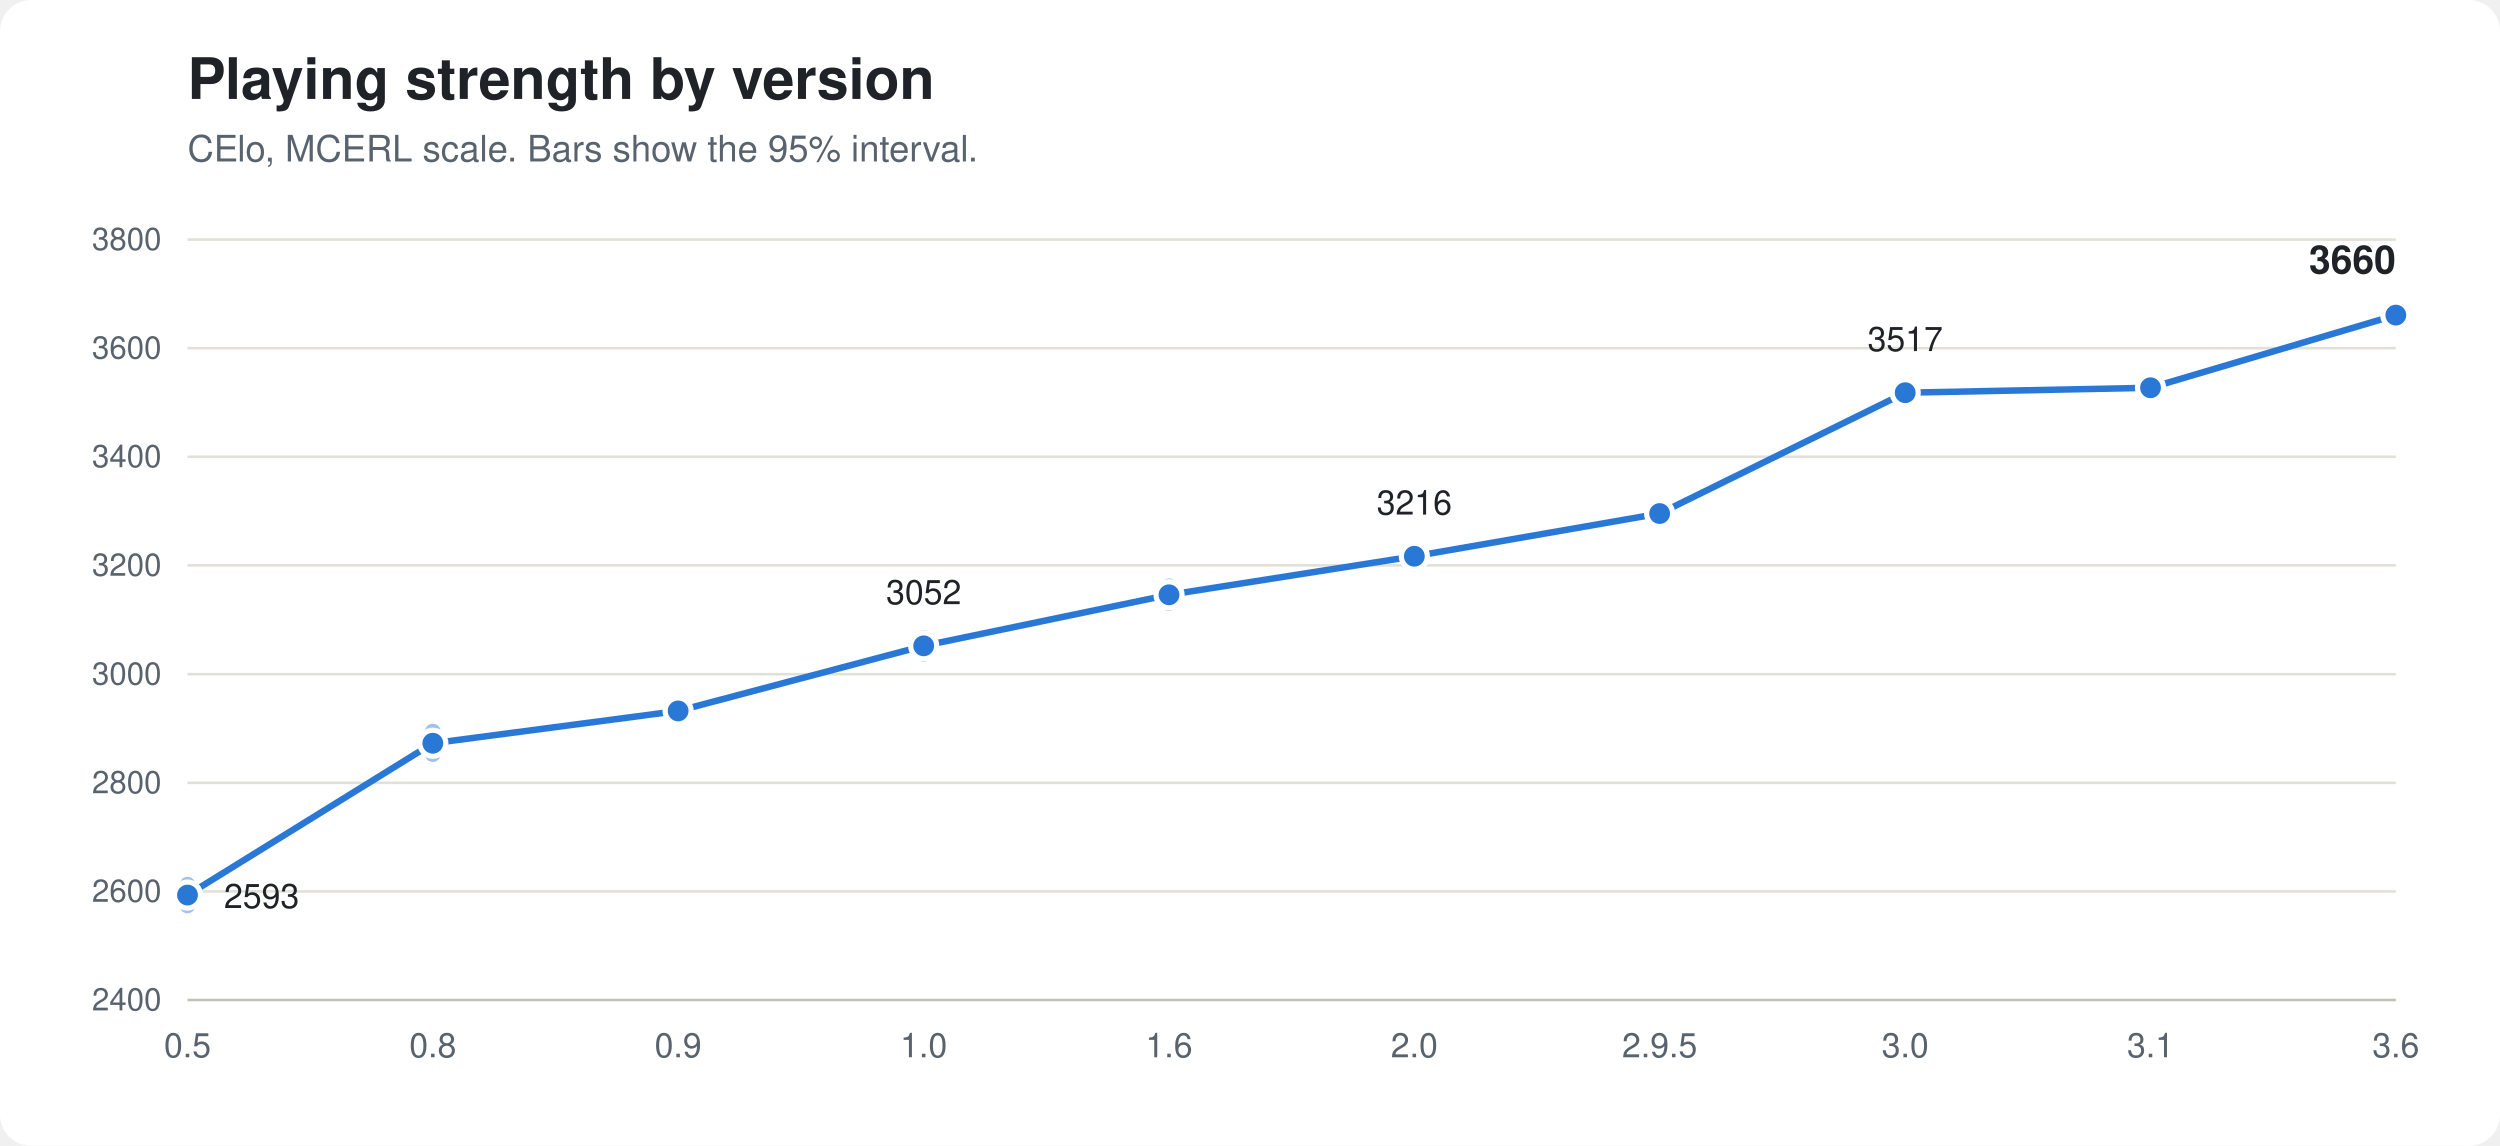
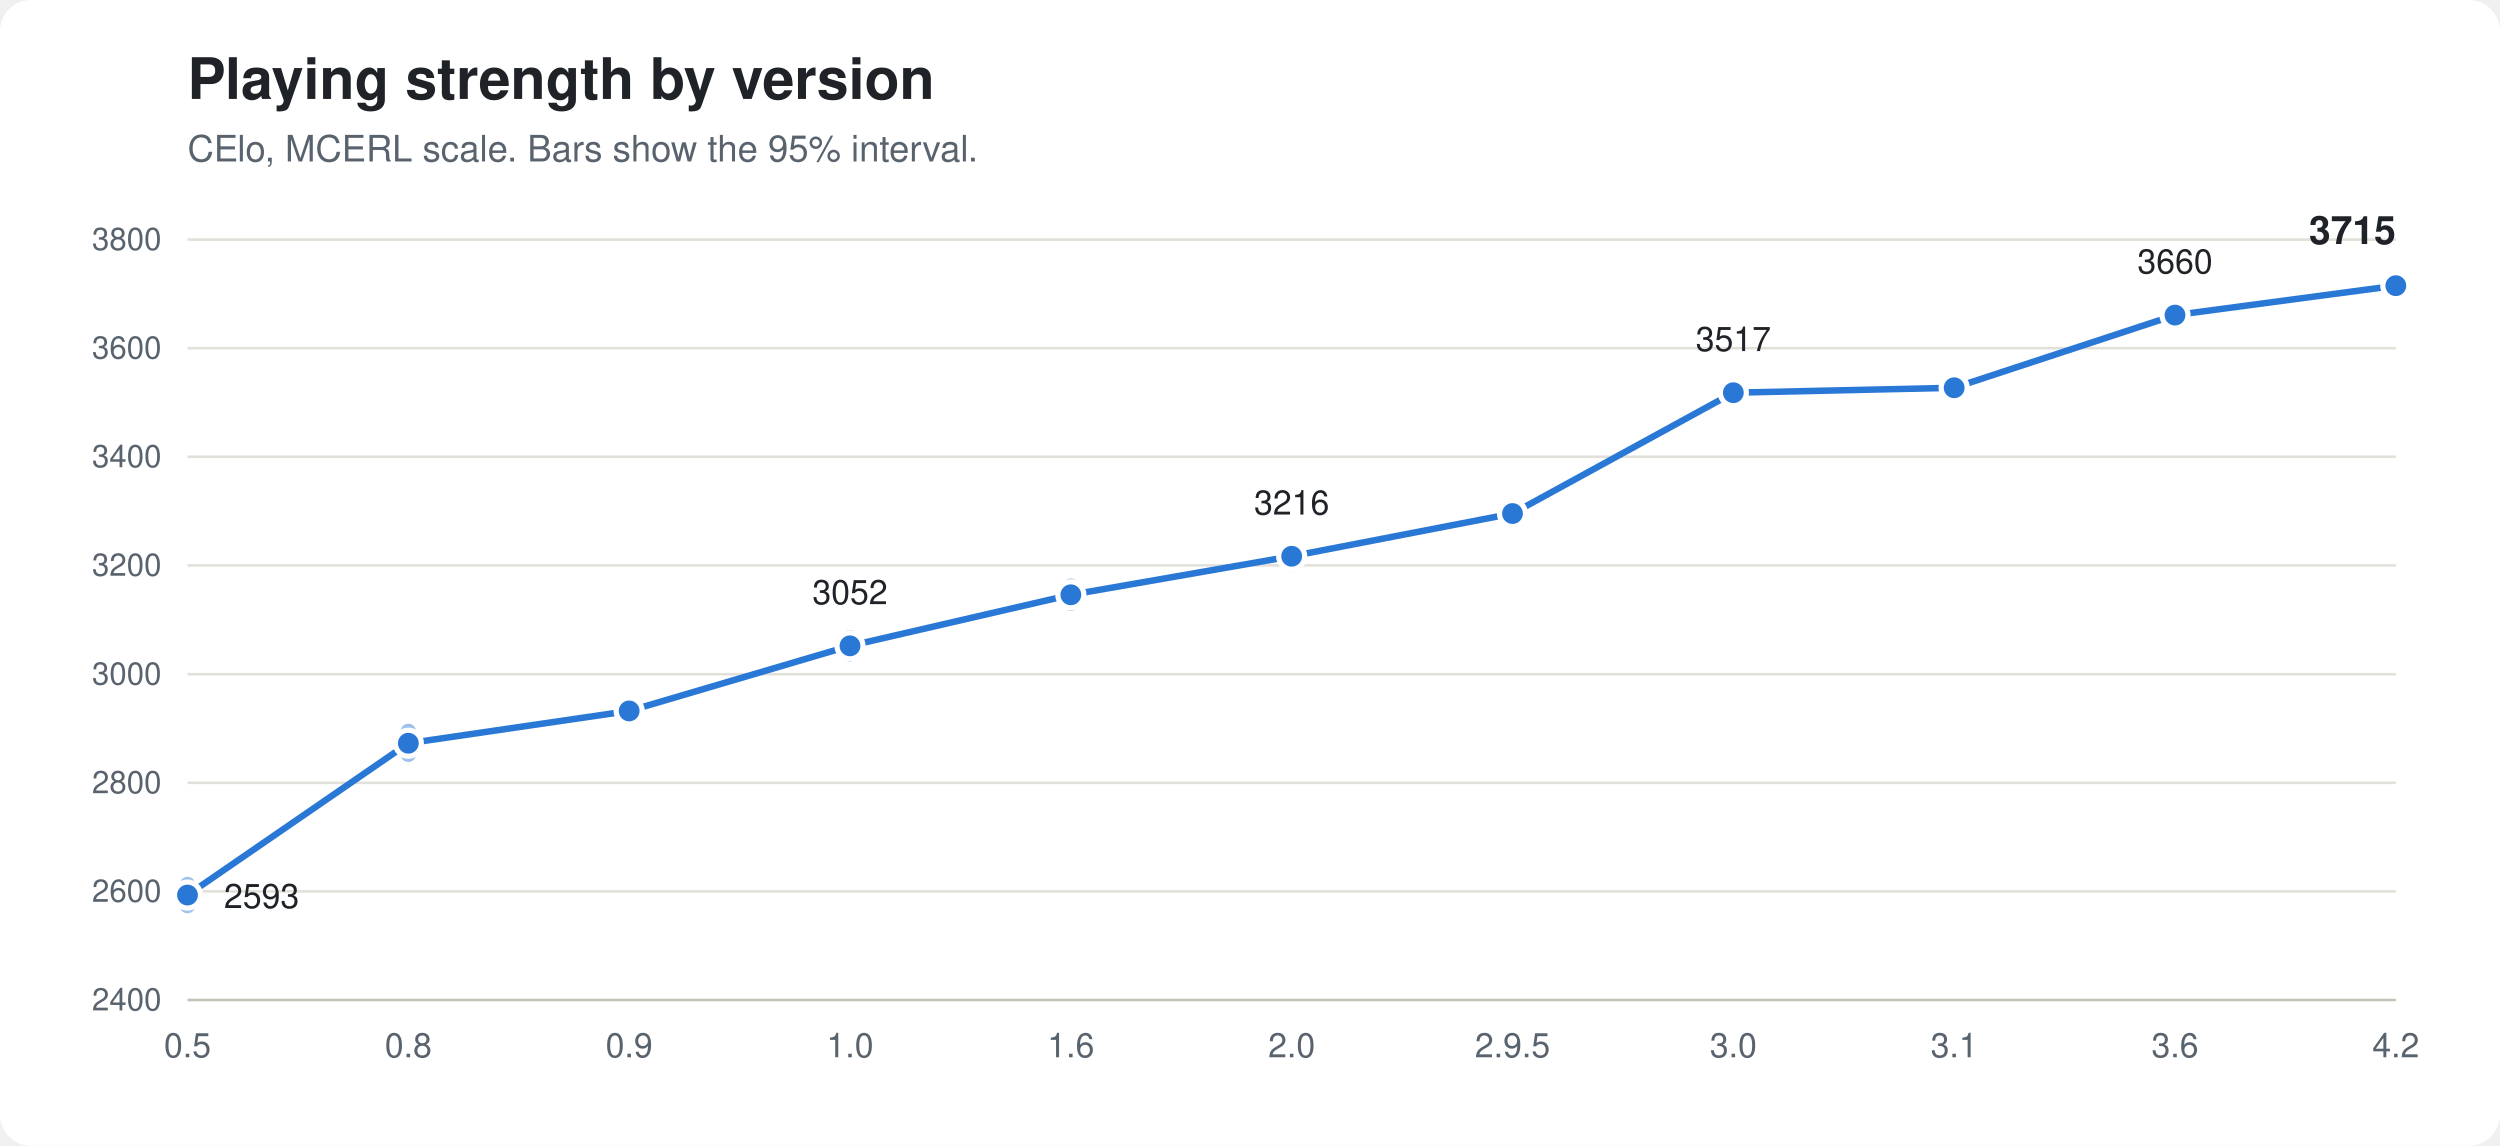
<svg xmlns="http://www.w3.org/2000/svg" width="960" height="440" viewBox="0 0 960 440" role="img" aria-labelledby="t d" font-family="-apple-system, BlinkMacSystemFont, 'Segoe UI', Helvetica, Arial, sans-serif">
  <rect width="960" height="440" rx="12" fill="#ffffff" />
  <text x="72" y="38" font-size="22" font-weight="600" fill="#1f2328">Playing strength by version</text>
  <text x="72" y="62" font-size="14" fill="#59636e">CElo, MCERL scale. Bars show the 95% interval.</text>
  <line x1="72" y1="384.0" x2="920" y2="384.0" stroke="#c3c2b7" stroke-width="1" />
  <text x="62" y="388.0" font-size="12" text-anchor="end" fill="#59636e">2400</text>
  <line x1="72" y1="342.3" x2="920" y2="342.3" stroke="#e1e0d9" stroke-width="1" />
  <text x="62" y="346.3" font-size="12" text-anchor="end" fill="#59636e">2600</text>
  <line x1="72" y1="300.6" x2="920" y2="300.6" stroke="#e1e0d9" stroke-width="1" />
  <text x="62" y="304.6" font-size="12" text-anchor="end" fill="#59636e">2800</text>
  <line x1="72" y1="258.9" x2="920" y2="258.9" stroke="#e1e0d9" stroke-width="1" />
  <text x="62" y="262.9" font-size="12" text-anchor="end" fill="#59636e">3000</text>
  <line x1="72" y1="217.1" x2="920" y2="217.1" stroke="#e1e0d9" stroke-width="1" />
  <text x="62" y="221.1" font-size="12" text-anchor="end" fill="#59636e">3200</text>
  <line x1="72" y1="175.4" x2="920" y2="175.4" stroke="#e1e0d9" stroke-width="1" />
  <text x="62" y="179.4" font-size="12" text-anchor="end" fill="#59636e">3400</text>
  <line x1="72" y1="133.7" x2="920" y2="133.7" stroke="#e1e0d9" stroke-width="1" />
  <text x="62" y="137.7" font-size="12" text-anchor="end" fill="#59636e">3600</text>
  <line x1="72" y1="92.0" x2="920" y2="92.0" stroke="#e1e0d9" stroke-width="1" />
  <text x="62" y="96.0" font-size="12" text-anchor="end" fill="#59636e">3800</text>
  <line x1="72.0" y1="339.7" x2="72.0" y2="347.7" stroke="#2a78d6" stroke-opacity="0.45" stroke-width="6" stroke-linecap="round" />
-   <line x1="166.2" y1="280.9" x2="166.2" y2="289.6" stroke="#2a78d6" stroke-opacity="0.45" stroke-width="6" stroke-linecap="round" />
-   <line x1="260.4" y1="270.3" x2="260.4" y2="275.6" stroke="#2a78d6" stroke-opacity="0.45" stroke-width="6" stroke-linecap="round" />
-   <line x1="354.7" y1="244.9" x2="354.7" y2="251.1" stroke="#2a78d6" stroke-opacity="0.45" stroke-width="6" stroke-linecap="round" />
-   <line x1="448.9" y1="225.1" x2="448.9" y2="231.6" stroke="#2a78d6" stroke-opacity="0.45" stroke-width="6" stroke-linecap="round" />
-   <line x1="543.1" y1="210.7" x2="543.1" y2="216.5" stroke="#2a78d6" stroke-opacity="0.45" stroke-width="6" stroke-linecap="round" />
-   <line x1="637.3" y1="194.7" x2="637.3" y2="199.8" stroke="#2a78d6" stroke-opacity="0.45" stroke-width="6" stroke-linecap="round" />
-   <line x1="731.6" y1="148.7" x2="731.6" y2="153.1" stroke="#2a78d6" stroke-opacity="0.45" stroke-width="6" stroke-linecap="round" />
-   <line x1="825.8" y1="146.5" x2="825.8" y2="151.3" stroke="#2a78d6" stroke-opacity="0.45" stroke-width="6" stroke-linecap="round" />
-   <line x1="920.0" y1="119.2" x2="920.0" y2="122.8" stroke="#2a78d6" stroke-opacity="0.45" stroke-width="6" stroke-linecap="round" />
-   <polyline points="72.0,343.7 166.2,285.4 260.4,273.0 354.7,248.0 448.9,228.4 543.1,213.6 637.3,197.2 731.6,150.8 825.8,148.9 920.0,121.0" fill="none" stroke="#2a78d6" stroke-width="2.5" stroke-linejoin="round" />
+   <line x1="156.8" y1="280.9" x2="156.8" y2="289.6" stroke="#2a78d6" stroke-opacity="0.45" stroke-width="6" stroke-linecap="round" />
+   <line x1="241.6" y1="270.3" x2="241.6" y2="275.6" stroke="#2a78d6" stroke-opacity="0.45" stroke-width="6" stroke-linecap="round" />
+   <line x1="326.4" y1="244.9" x2="326.4" y2="251.1" stroke="#2a78d6" stroke-opacity="0.45" stroke-width="6" stroke-linecap="round" />
+   <line x1="411.2" y1="225.1" x2="411.2" y2="231.6" stroke="#2a78d6" stroke-opacity="0.45" stroke-width="6" stroke-linecap="round" />
+   <line x1="496.0" y1="210.7" x2="496.0" y2="216.5" stroke="#2a78d6" stroke-opacity="0.45" stroke-width="6" stroke-linecap="round" />
+   <line x1="580.8" y1="194.7" x2="580.8" y2="199.8" stroke="#2a78d6" stroke-opacity="0.45" stroke-width="6" stroke-linecap="round" />
+   <line x1="665.6" y1="148.7" x2="665.6" y2="153.1" stroke="#2a78d6" stroke-opacity="0.45" stroke-width="6" stroke-linecap="round" />
+   <line x1="750.4" y1="146.5" x2="750.4" y2="151.3" stroke="#2a78d6" stroke-opacity="0.45" stroke-width="6" stroke-linecap="round" />
+   <line x1="835.2" y1="119.2" x2="835.2" y2="122.8" stroke="#2a78d6" stroke-opacity="0.45" stroke-width="6" stroke-linecap="round" />
+   <line x1="920.0" y1="108.3" x2="920.0" y2="111.0" stroke="#2a78d6" stroke-opacity="0.45" stroke-width="6" stroke-linecap="round" />
+   <polyline points="72.0,343.7 156.8,285.4 241.6,273.0 326.4,248.0 411.2,228.4 496.0,213.6 580.8,197.2 665.6,150.8 750.4,148.9 835.2,121.0 920.0,109.7" fill="none" stroke="#2a78d6" stroke-width="2.5" stroke-linejoin="round" />
  <circle cx="72.0" cy="343.7" r="5" fill="#2a78d6" stroke="#ffffff" stroke-width="2" />
  <text x="72.0" y="406" font-size="13" text-anchor="middle" fill="#59636e">0.5</text>
  <text x="86.0" y="348.7" font-size="13" font-weight="500" text-anchor="start" fill="#1f2328">2593</text>
-   <circle cx="166.2" cy="285.4" r="5" fill="#2a78d6" stroke="#ffffff" stroke-width="2" />
-   <text x="166.2" y="406" font-size="13" text-anchor="middle" fill="#59636e">0.8</text>
-   <circle cx="260.4" cy="273.0" r="5" fill="#2a78d6" stroke="#ffffff" stroke-width="2" />
-   <text x="260.4" y="406" font-size="13" text-anchor="middle" fill="#59636e">0.9</text>
-   <circle cx="354.7" cy="248.0" r="5" fill="#2a78d6" stroke="#ffffff" stroke-width="2" />
-   <text x="354.7" y="406" font-size="13" text-anchor="middle" fill="#59636e">1.0</text>
-   <text x="354.7" y="232.0" font-size="13" font-weight="500" text-anchor="middle" fill="#1f2328">3052</text>
-   <circle cx="448.9" cy="228.4" r="5" fill="#2a78d6" stroke="#ffffff" stroke-width="2" />
-   <text x="448.9" y="406" font-size="13" text-anchor="middle" fill="#59636e">1.6</text>
-   <circle cx="543.1" cy="213.6" r="5" fill="#2a78d6" stroke="#ffffff" stroke-width="2" />
-   <text x="543.1" y="406" font-size="13" text-anchor="middle" fill="#59636e">2.0</text>
-   <text x="543.1" y="197.6" font-size="13" font-weight="500" text-anchor="middle" fill="#1f2328">3216</text>
-   <circle cx="637.3" cy="197.2" r="5" fill="#2a78d6" stroke="#ffffff" stroke-width="2" />
-   <text x="637.3" y="406" font-size="13" text-anchor="middle" fill="#59636e">2.9.5</text>
-   <circle cx="731.6" cy="150.8" r="5" fill="#2a78d6" stroke="#ffffff" stroke-width="2" />
-   <text x="731.6" y="406" font-size="13" text-anchor="middle" fill="#59636e">3.0</text>
-   <text x="731.6" y="134.8" font-size="13" font-weight="500" text-anchor="middle" fill="#1f2328">3517</text>
-   <circle cx="825.8" cy="148.9" r="5" fill="#2a78d6" stroke="#ffffff" stroke-width="2" />
-   <text x="825.8" y="406" font-size="13" text-anchor="middle" fill="#59636e">3.1</text>
-   <circle cx="920.0" cy="121.0" r="5" fill="#2a78d6" stroke="#ffffff" stroke-width="2" />
-   <text x="920.0" y="406" font-size="13" text-anchor="middle" fill="#59636e">3.6</text>
-   <text x="920.0" y="105.0" font-size="15" font-weight="700" text-anchor="end" fill="#1f2328">3660</text>
+   <circle cx="156.8" cy="285.4" r="5" fill="#2a78d6" stroke="#ffffff" stroke-width="2" />
+   <text x="156.8" y="406" font-size="13" text-anchor="middle" fill="#59636e">0.8</text>
+   <circle cx="241.6" cy="273.0" r="5" fill="#2a78d6" stroke="#ffffff" stroke-width="2" />
+   <text x="241.6" y="406" font-size="13" text-anchor="middle" fill="#59636e">0.9</text>
+   <circle cx="326.4" cy="248.0" r="5" fill="#2a78d6" stroke="#ffffff" stroke-width="2" />
+   <text x="326.4" y="406" font-size="13" text-anchor="middle" fill="#59636e">1.0</text>
+   <text x="326.4" y="232.0" font-size="13" font-weight="500" text-anchor="middle" fill="#1f2328">3052</text>
+   <circle cx="411.2" cy="228.4" r="5" fill="#2a78d6" stroke="#ffffff" stroke-width="2" />
+   <text x="411.2" y="406" font-size="13" text-anchor="middle" fill="#59636e">1.6</text>
+   <circle cx="496.0" cy="213.6" r="5" fill="#2a78d6" stroke="#ffffff" stroke-width="2" />
+   <text x="496.0" y="406" font-size="13" text-anchor="middle" fill="#59636e">2.0</text>
+   <text x="496.0" y="197.6" font-size="13" font-weight="500" text-anchor="middle" fill="#1f2328">3216</text>
+   <circle cx="580.8" cy="197.2" r="5" fill="#2a78d6" stroke="#ffffff" stroke-width="2" />
+   <text x="580.8" y="406" font-size="13" text-anchor="middle" fill="#59636e">2.9.5</text>
+   <circle cx="665.6" cy="150.8" r="5" fill="#2a78d6" stroke="#ffffff" stroke-width="2" />
+   <text x="665.6" y="406" font-size="13" text-anchor="middle" fill="#59636e">3.0</text>
+   <text x="665.6" y="134.8" font-size="13" font-weight="500" text-anchor="middle" fill="#1f2328">3517</text>
+   <circle cx="750.4" cy="148.9" r="5" fill="#2a78d6" stroke="#ffffff" stroke-width="2" />
+   <text x="750.4" y="406" font-size="13" text-anchor="middle" fill="#59636e">3.1</text>
+   <circle cx="835.2" cy="121.0" r="5" fill="#2a78d6" stroke="#ffffff" stroke-width="2" />
+   <text x="835.2" y="406" font-size="13" text-anchor="middle" fill="#59636e">3.6</text>
+   <text x="835.2" y="105.0" font-size="13" font-weight="500" text-anchor="middle" fill="#1f2328">3660</text>
+   <circle cx="920.0" cy="109.7" r="5" fill="#2a78d6" stroke="#ffffff" stroke-width="2" />
+   <text x="920.0" y="406" font-size="13" text-anchor="middle" fill="#59636e">4.2</text>
+   <text x="920.0" y="93.7" font-size="15" font-weight="700" text-anchor="end" fill="#1f2328">3715</text>
</svg>
